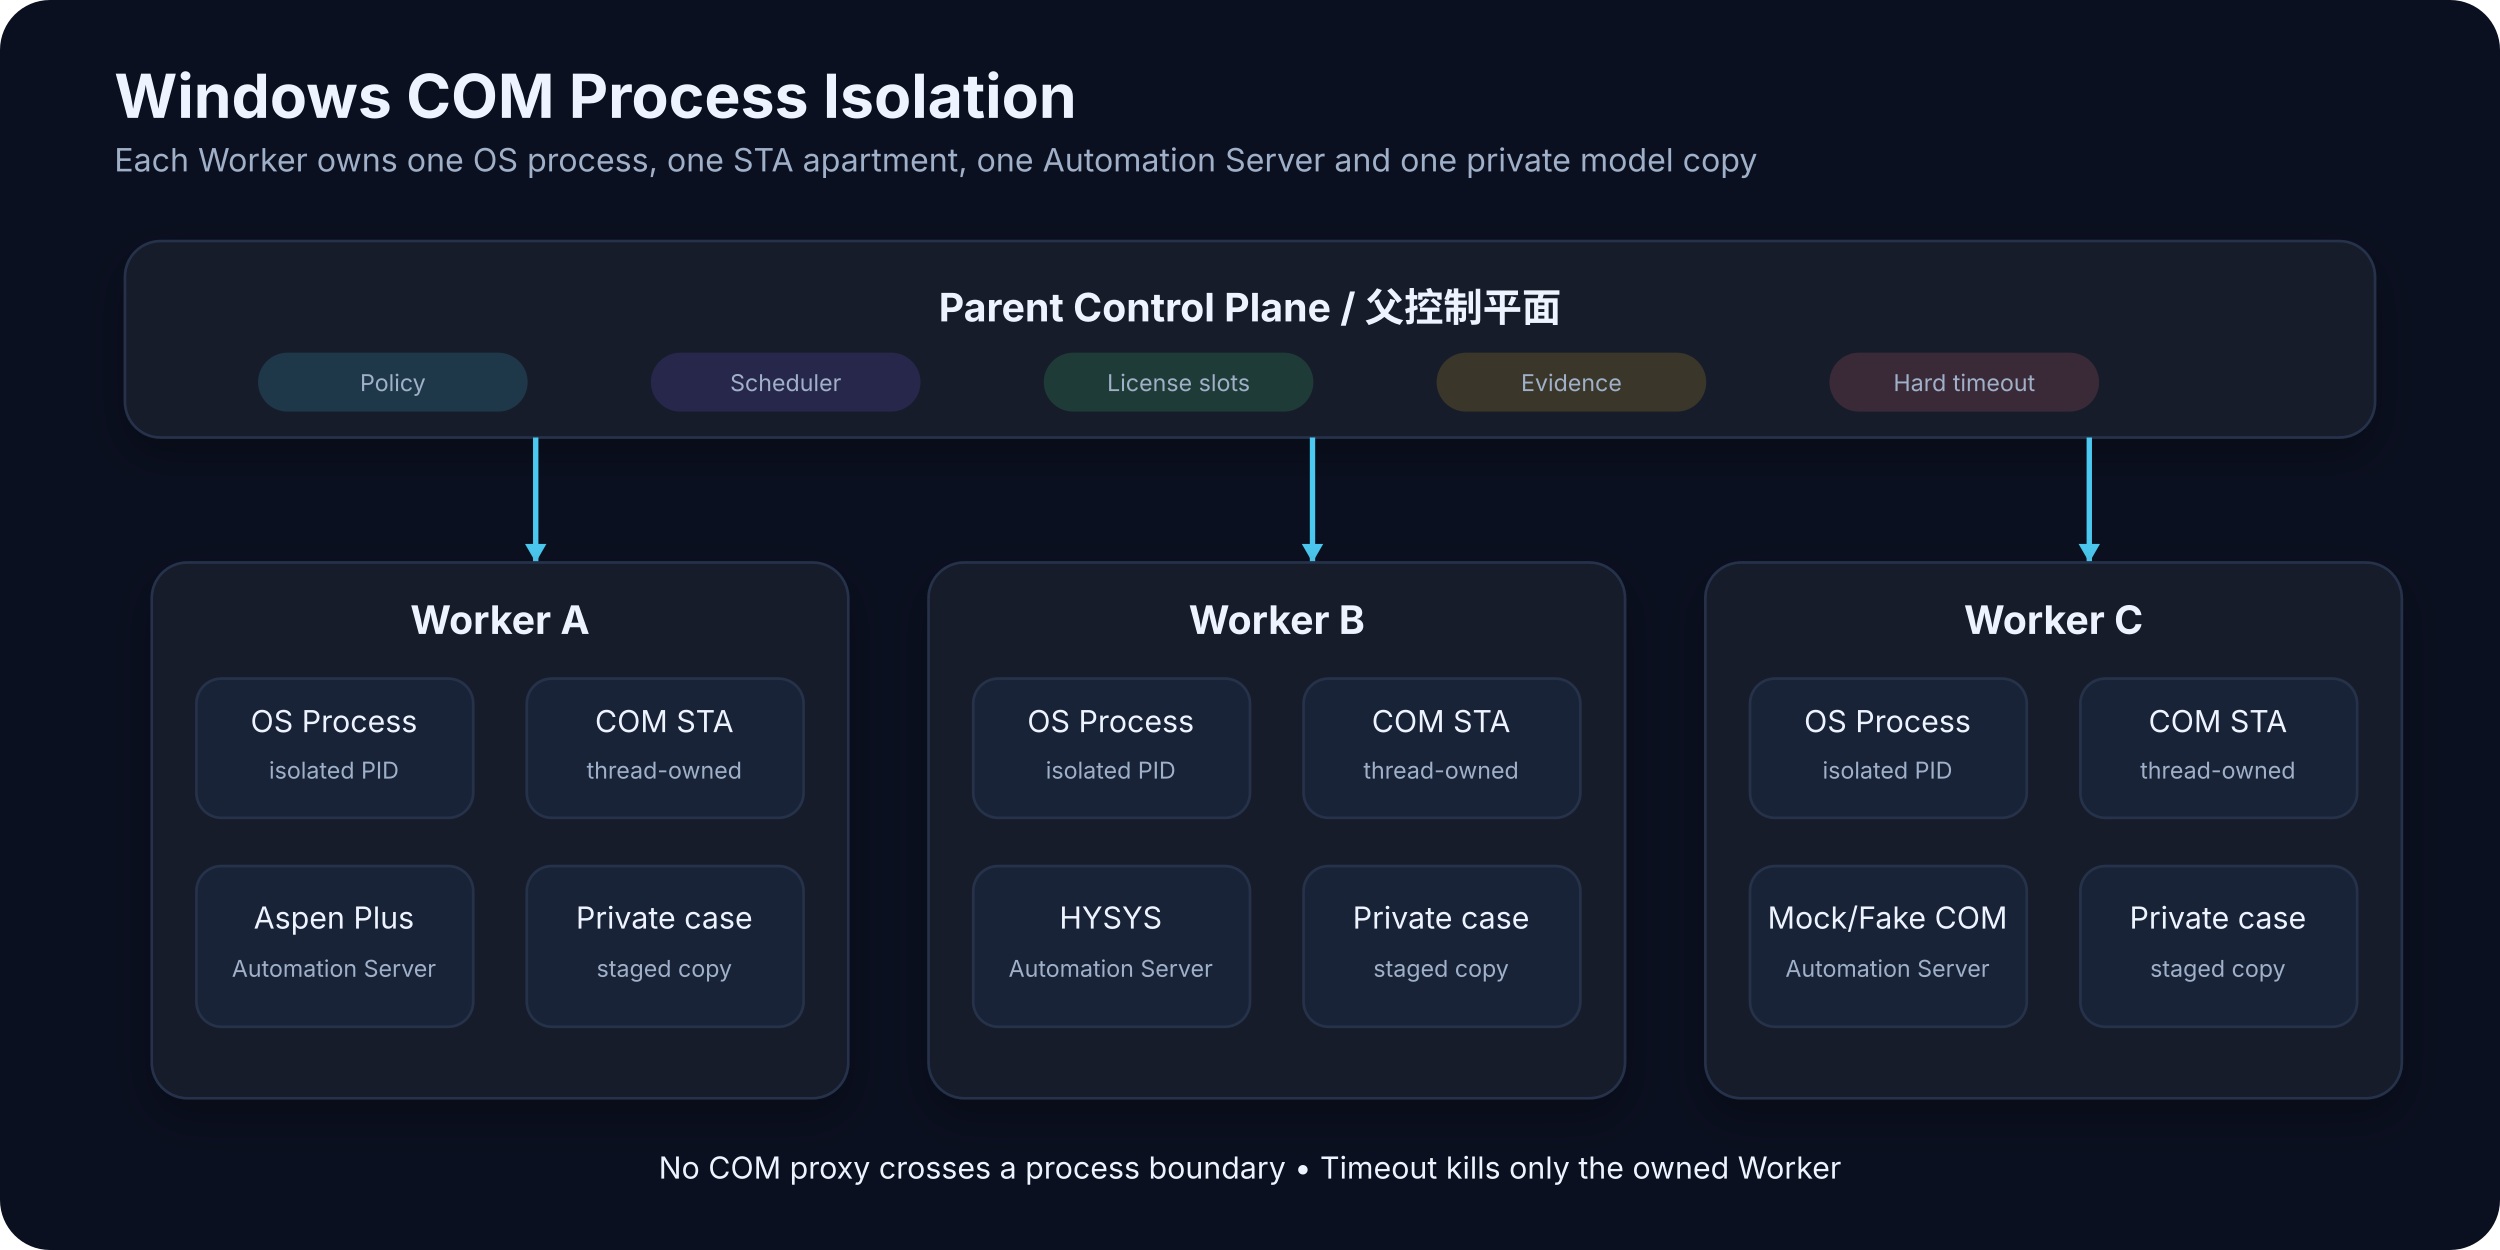
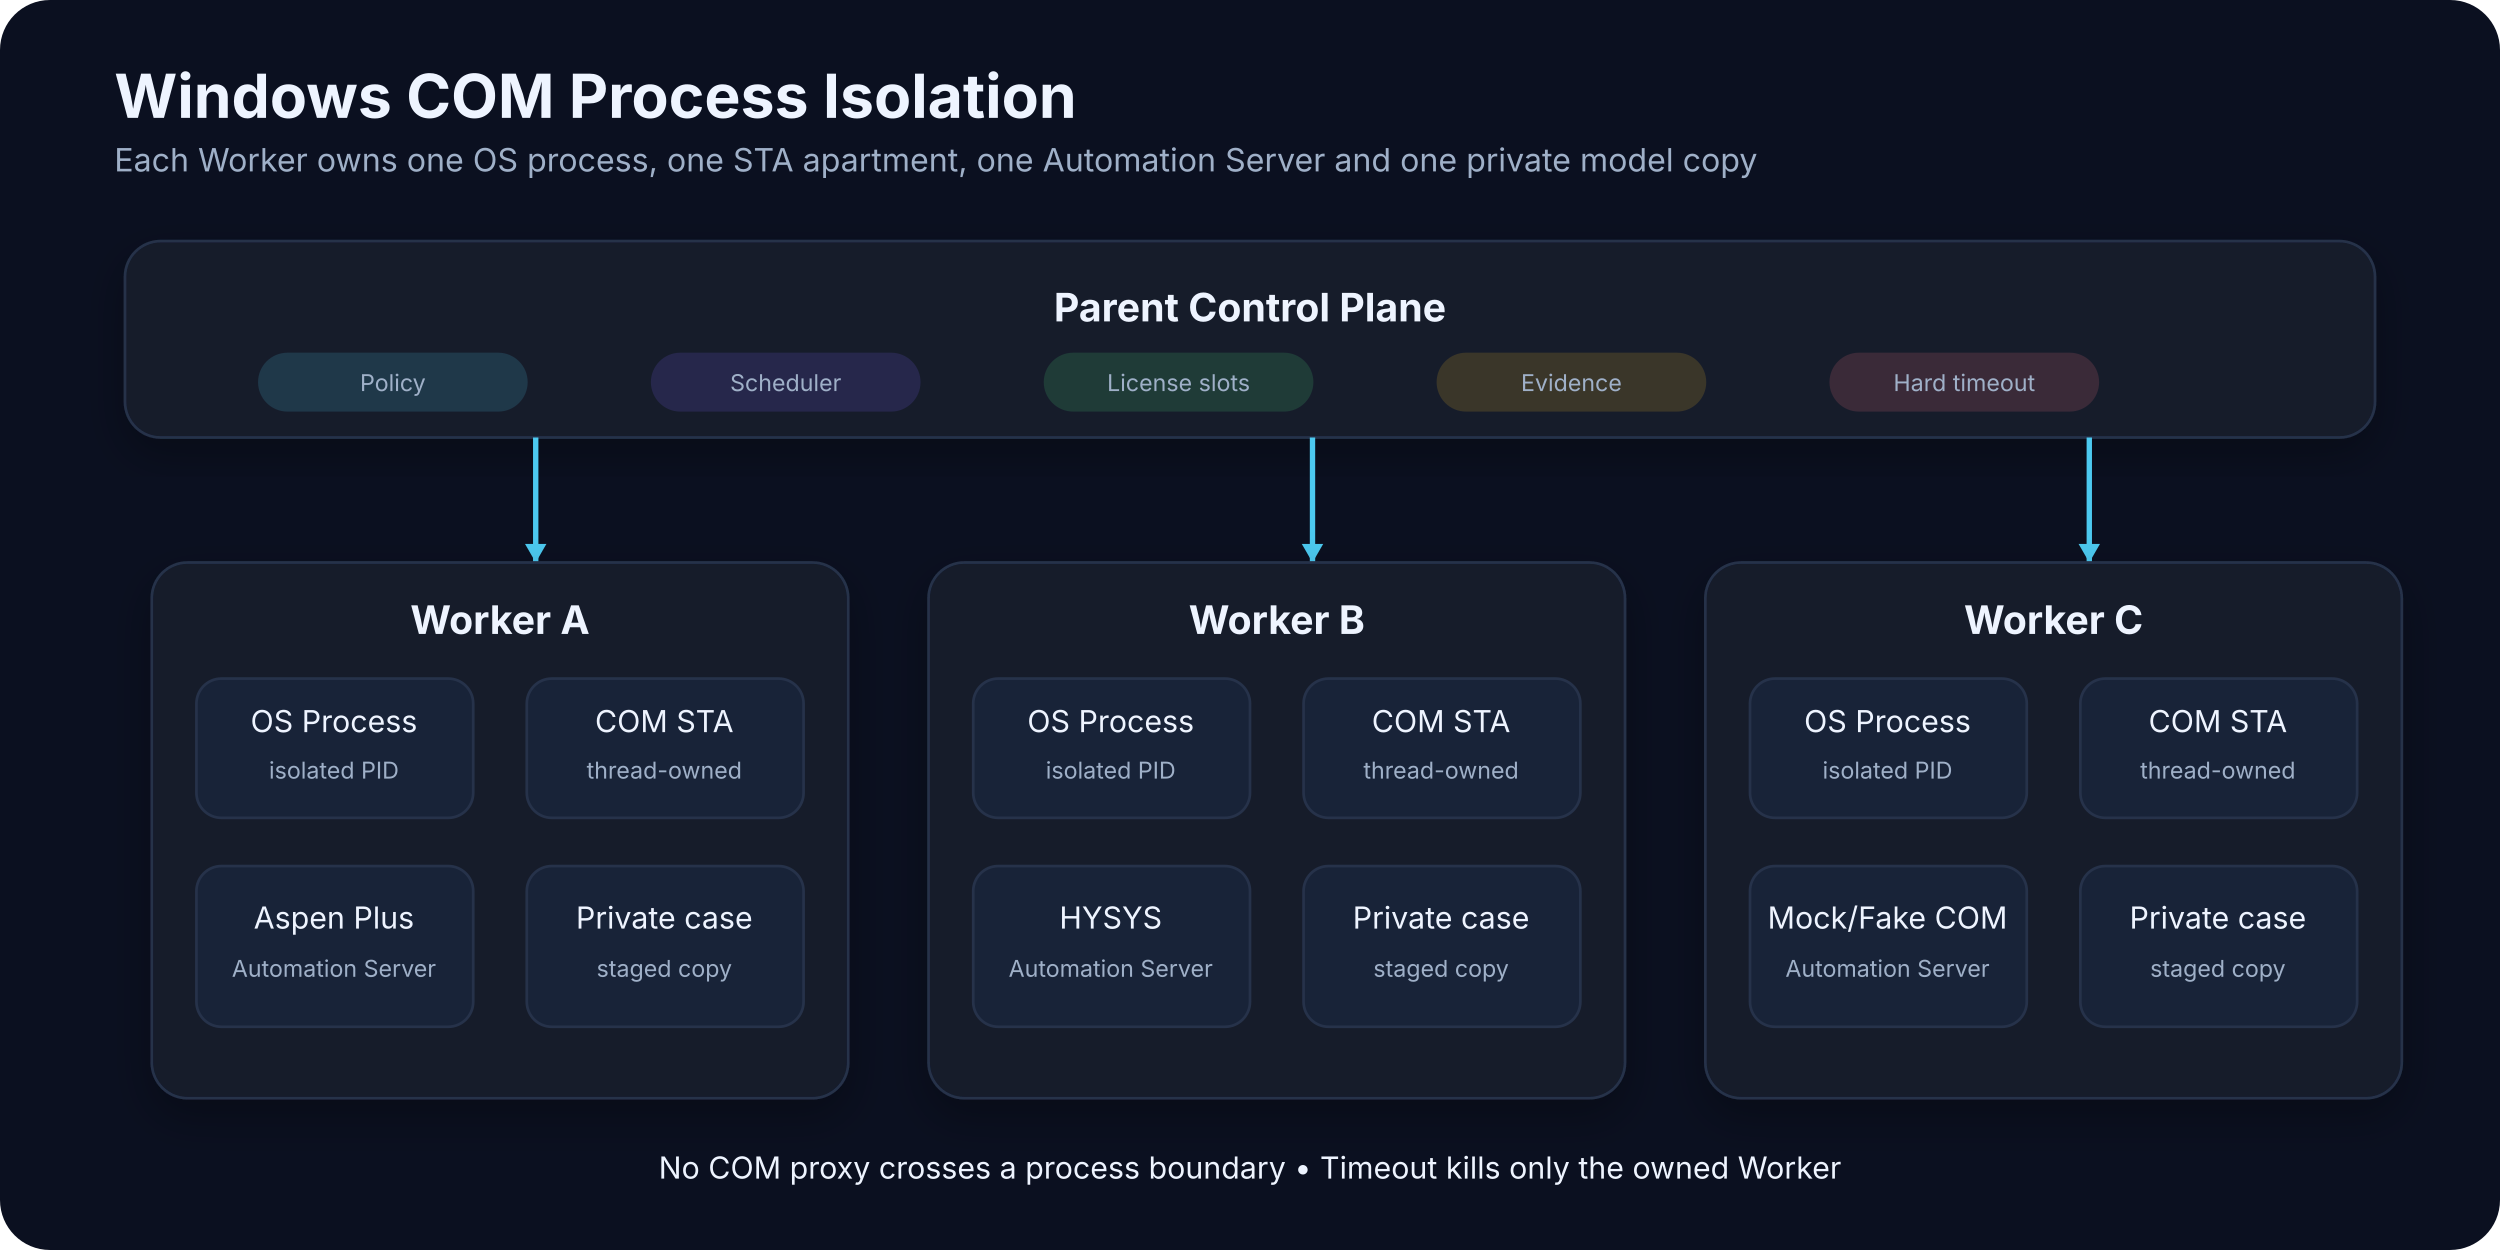
<svg xmlns="http://www.w3.org/2000/svg" width="1400" height="700" viewBox="0 0 1400 700" role="img" aria-labelledby="title desc">
  <rect width="1400" height="700" rx="28" fill="#0b1020" />
  <defs>
    <filter id="shadow" x="-20%" y="-20%" width="140%" height="140%">
      <feDropShadow dx="0" dy="10" stdDeviation="12" flood-color="#000" flood-opacity=".28" />
    </filter>
-     <style>text{font-family:Inter,Segoe UI,Noto Sans CJK SC,Microsoft YaHei,Arial,sans-serif}.title{fill:#eef4ff;font-size:34px;font-weight:750}.sub{fill:#9fb0c8;font-size:18px}.h{fill:#eef4ff;font-size:22px;font-weight:700}.b{fill:#eef4ff;font-size:17px}.m{fill:#9fb0c8;font-size:15px}.small{fill:#9fb0c8;font-size:13px}.panel{fill:#131a2b;stroke:#26324a;stroke-width:1.5}.panel2{fill:#182338;stroke:#26324a;stroke-width:1.5}</style>
+     <style>text{font-family:Inter,Segoe UI,Arial,sans-serif}.title{fill:#eef4ff;font-size:34px;font-weight:750}.sub{fill:#9fb0c8;font-size:18px}.h{fill:#eef4ff;font-size:22px;font-weight:700}.b{fill:#eef4ff;font-size:17px}.m{fill:#9fb0c8;font-size:15px}.small{fill:#9fb0c8;font-size:13px}.panel{fill:#131a2b;stroke:#26324a;stroke-width:1.5}.panel2{fill:#182338;stroke:#26324a;stroke-width:1.5}</style>
  </defs>
  <text x="64" y="66" class="title">Windows COM Process Isolation</text>
  <text x="64" y="96" class="sub">Each Worker owns one OS process, one STA apartment, one Automation Server and one private model copy</text>
  <rect x="70" y="135" width="1260" height="110" rx="20" class="panel" filter="url(#shadow)" />
-   <text x="700" y="180" class="h" text-anchor="middle">Parent Control Plane / 父控制平面</text>
+   <text x="700" y="180" class="h" text-anchor="middle">Parent Control Plane</text>
  <rect x="145" y="198" width="150" height="32" rx="16" fill="#4cc9f0" opacity=".16" stroke="#4cc9f0" />
  <text x="220" y="219" class="small" text-anchor="middle">Policy</text>
  <rect x="365" y="198" width="150" height="32" rx="16" fill="#7b61ff" opacity=".16" stroke="#7b61ff" />
  <text x="440" y="219" class="small" text-anchor="middle">Scheduler</text>
  <rect x="585" y="198" width="150" height="32" rx="16" fill="#4ade80" opacity=".16" stroke="#4ade80" />
  <text x="660" y="219" class="small" text-anchor="middle">License slots</text>
  <rect x="805" y="198" width="150" height="32" rx="16" fill="#fbbf24" opacity=".16" stroke="#fbbf24" />
  <text x="880" y="219" class="small" text-anchor="middle">Evidence</text>
  <rect x="1025" y="198" width="150" height="32" rx="16" fill="#fb7185" opacity=".16" stroke="#fb7185" />
  <text x="1100" y="219" class="small" text-anchor="middle">Hard timeout</text>
  <g stroke="#4cc9f0" stroke-width="3">
    <line x1="300" y1="245" x2="300" y2="315" />
    <line x1="735" y1="245" x2="735" y2="315" />
    <line x1="1170" y1="245" x2="1170" y2="315" />
  </g>
  <g fill="#4cc9f0">
    <polygon points="300,315 294,304.6 306,304.6" />
    <polygon points="735,315 729,304.6 741,304.6" />
    <polygon points="1170,315 1164,304.6 1176,304.6" />
  </g>
  <rect x="85" y="315" width="390" height="300" rx="20" class="panel" filter="url(#shadow)" />
  <text x="280" y="355" class="h" text-anchor="middle">Worker A</text>
  <rect x="110" y="380" width="155" height="78" rx="14" class="panel2" />
  <text x="187" y="410" class="b" text-anchor="middle">OS Process</text>
  <text x="187" y="436" class="small" text-anchor="middle">isolated PID</text>
  <rect x="295" y="380" width="155" height="78" rx="14" class="panel2" />
  <text x="372" y="410" class="b" text-anchor="middle">COM STA</text>
  <text x="372" y="436" class="small" text-anchor="middle">thread-owned</text>
  <rect x="110" y="485" width="155" height="90" rx="14" class="panel2" />
  <text x="187" y="520" class="b" text-anchor="middle">Aspen Plus</text>
  <text x="187" y="547" class="small" text-anchor="middle">Automation Server</text>
  <rect x="295" y="485" width="155" height="90" rx="14" class="panel2" />
  <text x="372" y="520" class="b" text-anchor="middle">Private case</text>
  <text x="372" y="547" class="small" text-anchor="middle">staged copy</text>
  <rect x="520" y="315" width="390" height="300" rx="20" class="panel" filter="url(#shadow)" />
  <text x="715" y="355" class="h" text-anchor="middle">Worker B</text>
  <rect x="545" y="380" width="155" height="78" rx="14" class="panel2" />
  <text x="622" y="410" class="b" text-anchor="middle">OS Process</text>
  <text x="622" y="436" class="small" text-anchor="middle">isolated PID</text>
  <rect x="730" y="380" width="155" height="78" rx="14" class="panel2" />
  <text x="807" y="410" class="b" text-anchor="middle">COM STA</text>
  <text x="807" y="436" class="small" text-anchor="middle">thread-owned</text>
  <rect x="545" y="485" width="155" height="90" rx="14" class="panel2" />
  <text x="622" y="520" class="b" text-anchor="middle">HYSYS</text>
  <text x="622" y="547" class="small" text-anchor="middle">Automation Server</text>
  <rect x="730" y="485" width="155" height="90" rx="14" class="panel2" />
  <text x="807" y="520" class="b" text-anchor="middle">Private case</text>
  <text x="807" y="547" class="small" text-anchor="middle">staged copy</text>
  <rect x="955" y="315" width="390" height="300" rx="20" class="panel" filter="url(#shadow)" />
  <text x="1150" y="355" class="h" text-anchor="middle">Worker C</text>
  <rect x="980" y="380" width="155" height="78" rx="14" class="panel2" />
  <text x="1057" y="410" class="b" text-anchor="middle">OS Process</text>
  <text x="1057" y="436" class="small" text-anchor="middle">isolated PID</text>
  <rect x="1165" y="380" width="155" height="78" rx="14" class="panel2" />
  <text x="1242" y="410" class="b" text-anchor="middle">COM STA</text>
  <text x="1242" y="436" class="small" text-anchor="middle">thread-owned</text>
  <rect x="980" y="485" width="155" height="90" rx="14" class="panel2" />
  <text x="1057" y="520" class="b" text-anchor="middle">Mock/Fake COM</text>
  <text x="1057" y="547" class="small" text-anchor="middle">Automation Server</text>
  <rect x="1165" y="485" width="155" height="90" rx="14" class="panel2" />
  <text x="1242" y="520" class="b" text-anchor="middle">Private case</text>
  <text x="1242" y="547" class="small" text-anchor="middle">staged copy</text>
  <text x="700" y="660" class="b" text-anchor="middle">No COM proxy crosses a process boundary • Timeout kills only the owned Worker</text>
</svg>
